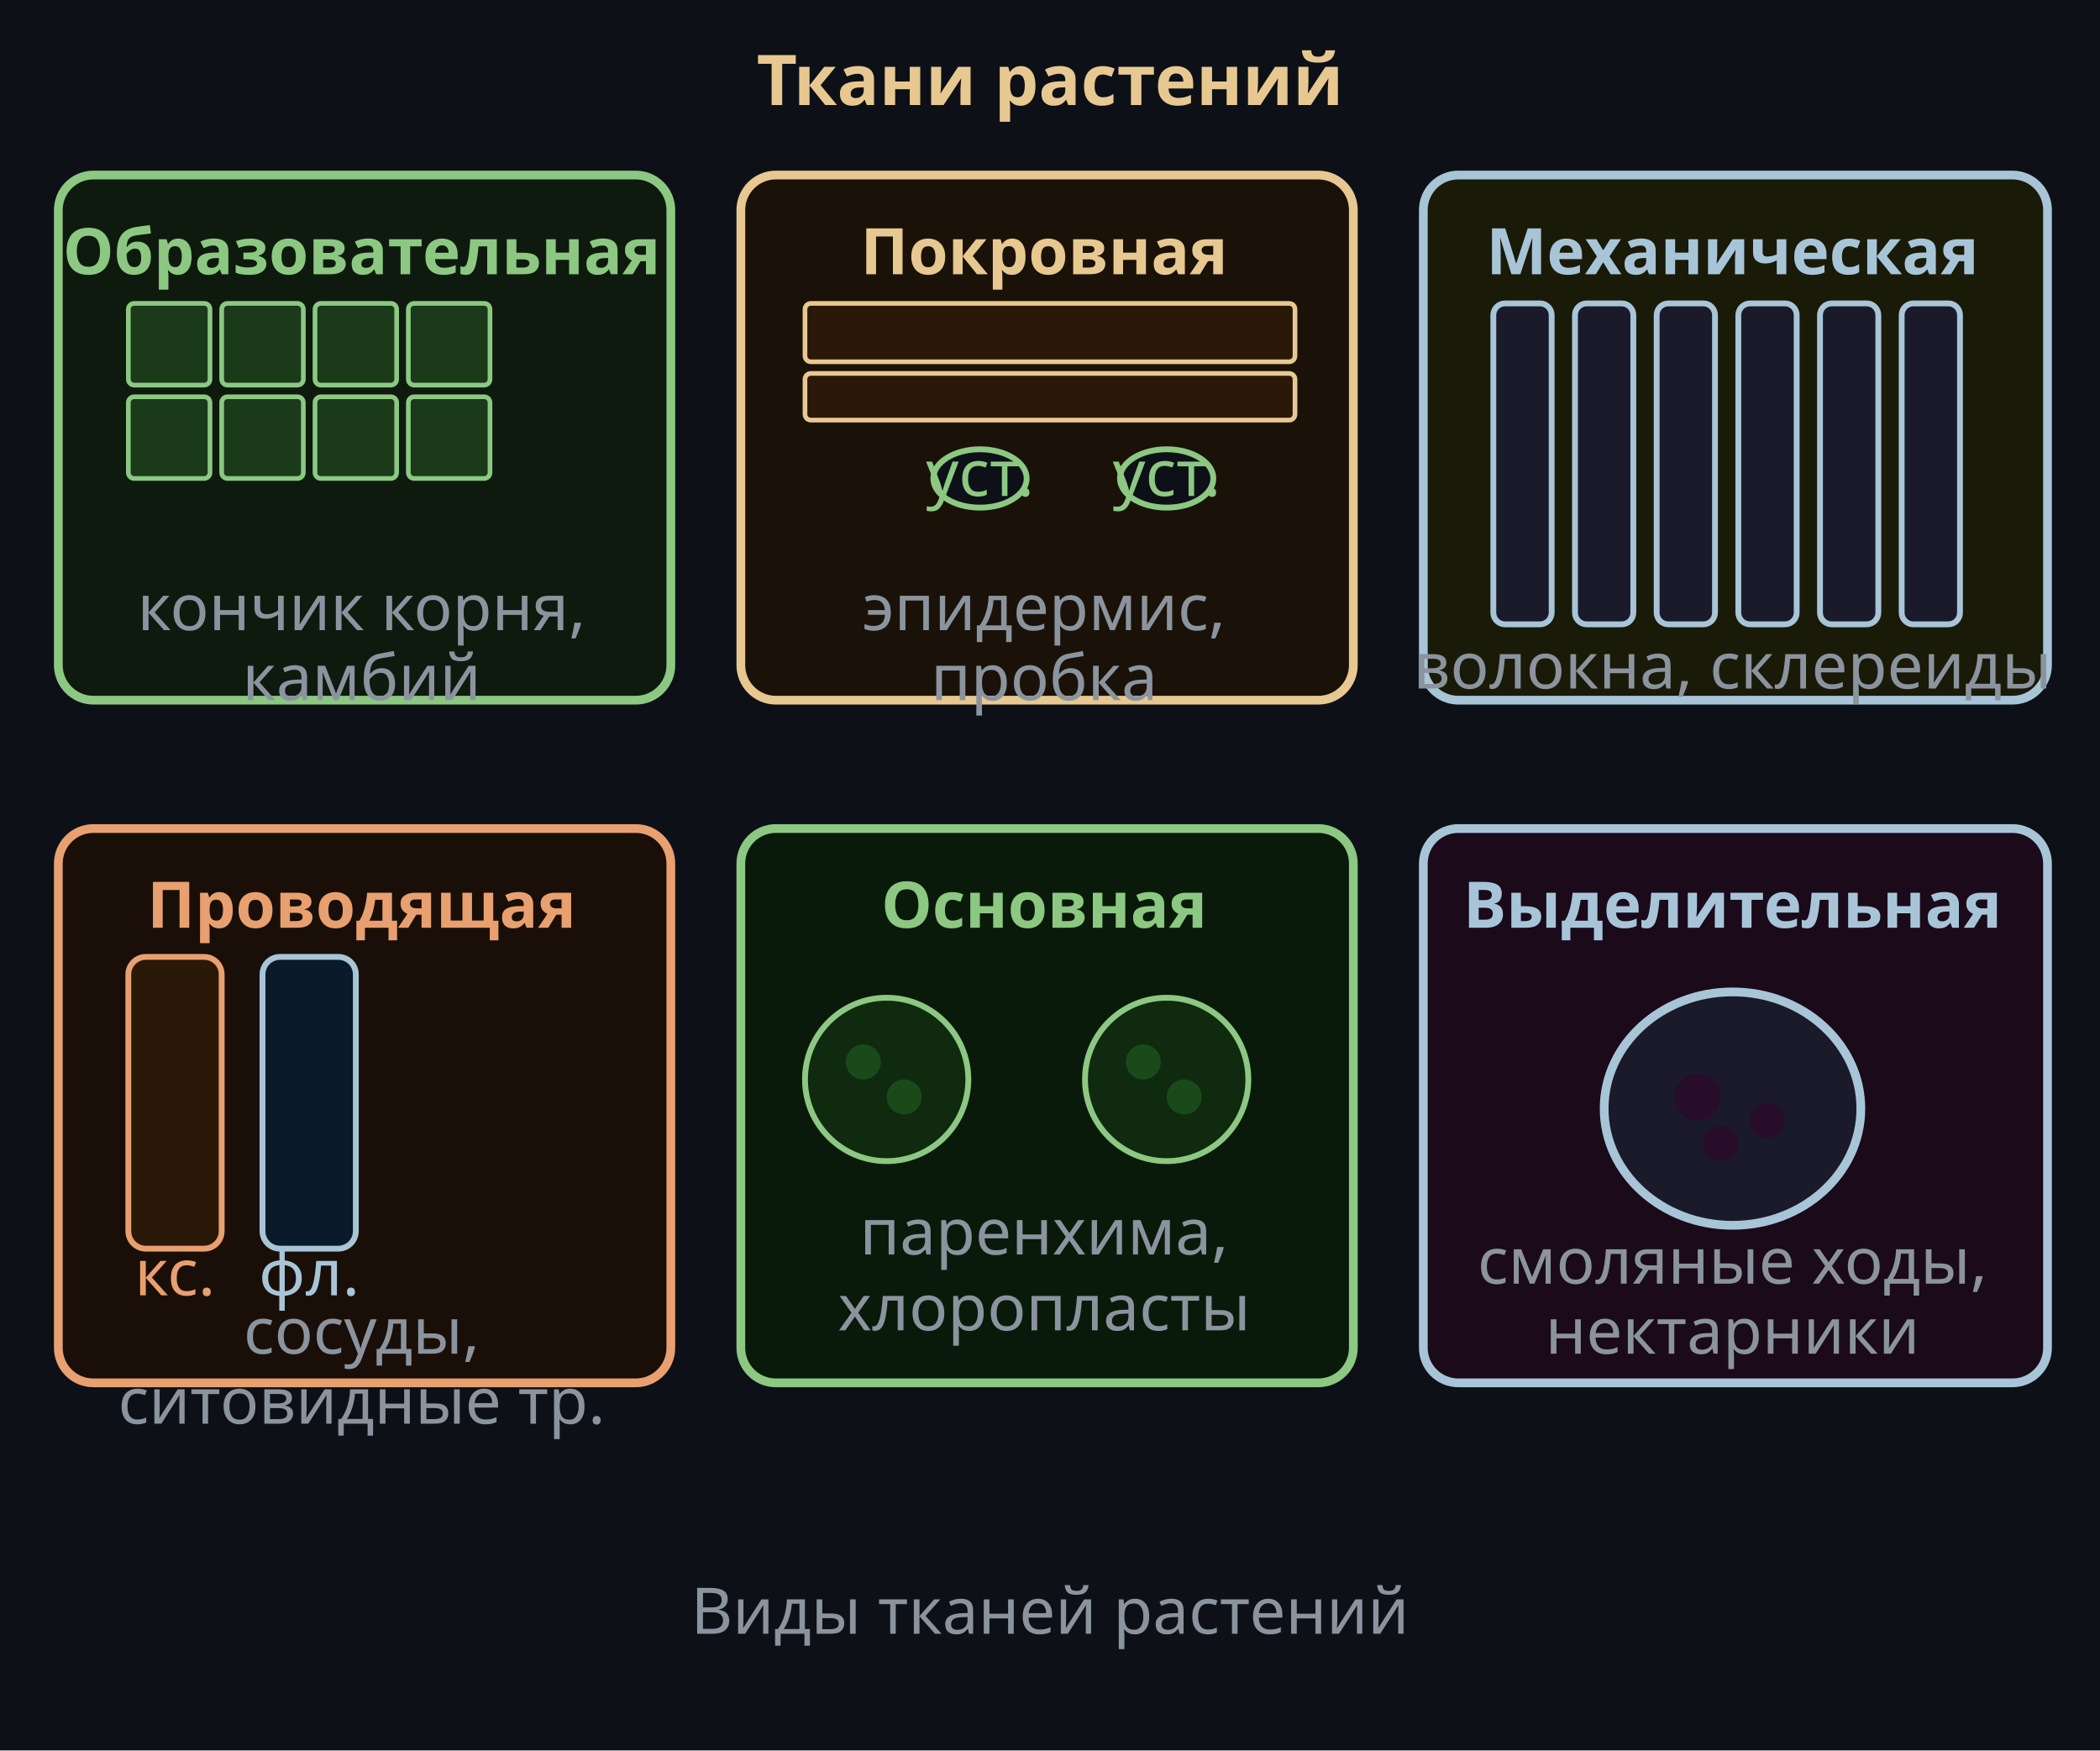
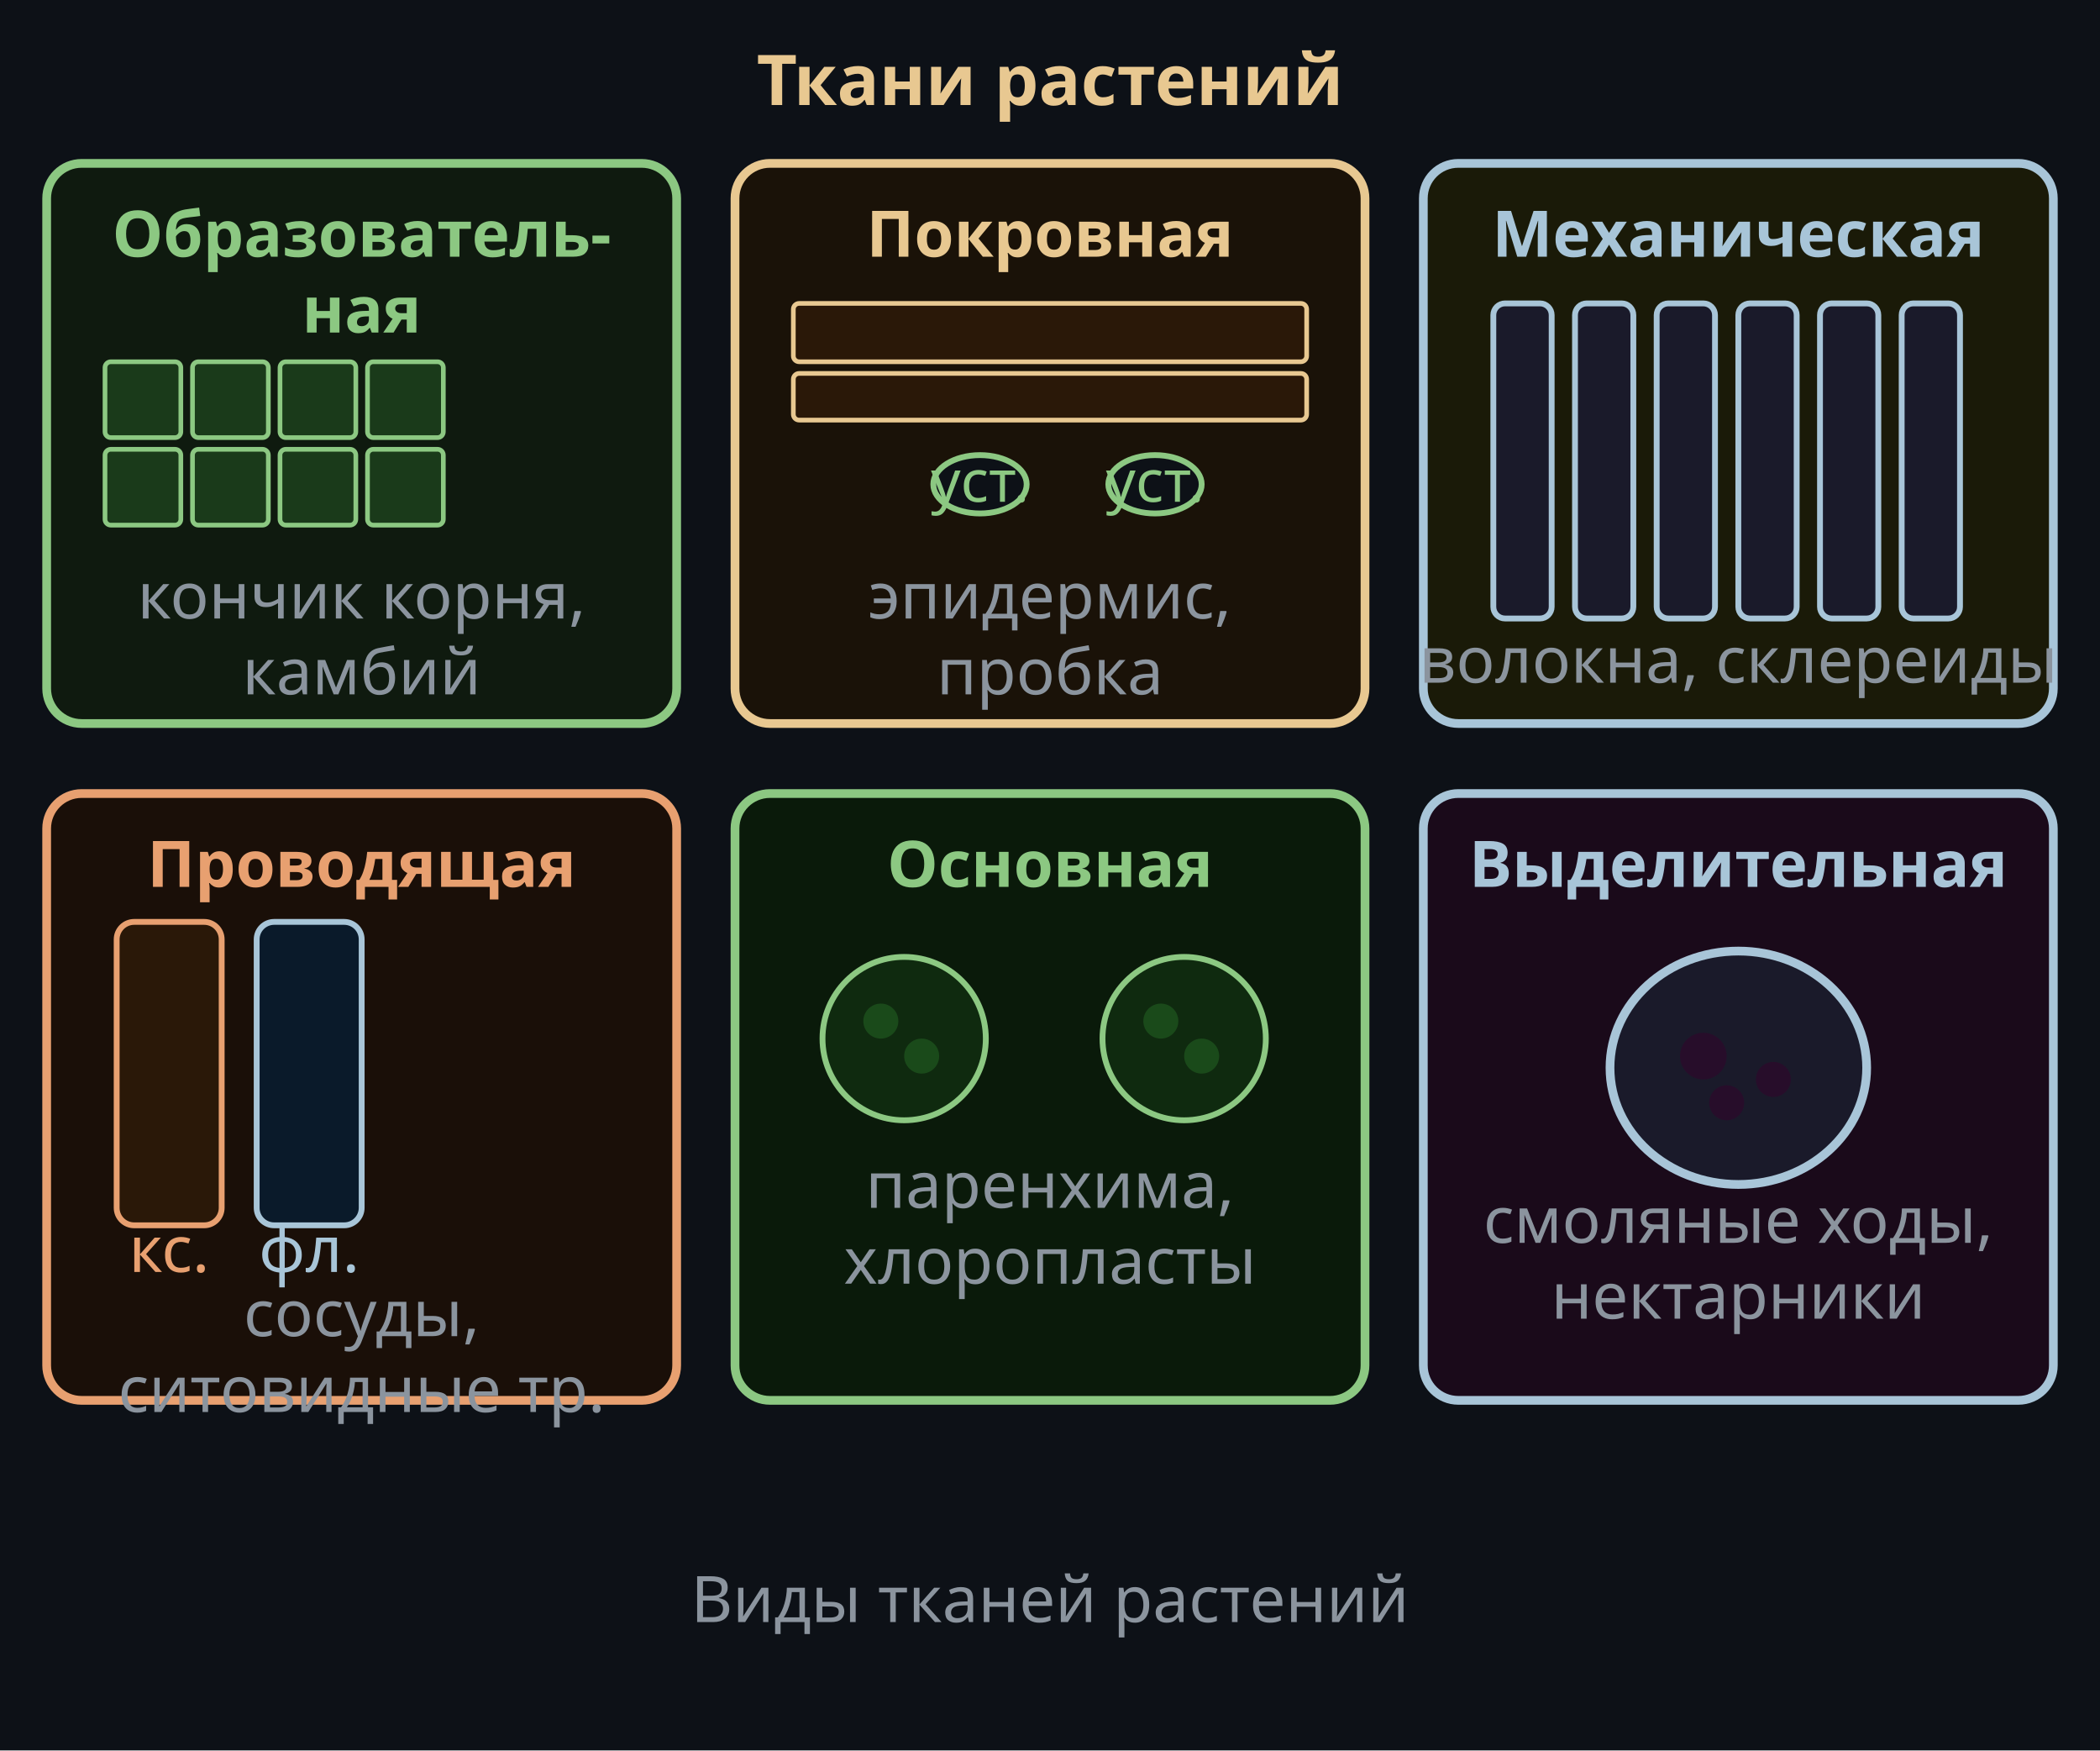
<svg xmlns="http://www.w3.org/2000/svg" viewBox="0 0 360 300" font-family="system-ui,sans-serif">
  <rect width="360" height="300" fill="#0d1117" />
  <text x="180" y="18" text-anchor="middle" font-size="12" fill="#e8c891" font-weight="600">Ткани растений</text>
-   <rect x="10" y="30" width="105" height="90" rx="6" fill="#0f1a0f" stroke="#8cc882" stroke-width="1.5" />
-   <text x="62" y="47" text-anchor="middle" font-size="11" fill="#8cc882" font-weight="600">Образовательная</text>
+   <rect x="8" y="28" width="108" height="96" rx="6" fill="#0f1a0f" stroke="#8cc882" stroke-width="1.5" />
+   <text x="62" y="44" text-anchor="middle" font-size="11" fill="#8cc882" font-weight="600">Образователь-</text>
+   <text x="62" y="57" text-anchor="middle" font-size="11" fill="#8cc882" font-weight="600">ная</text>
  <g fill="#1a3a1a" stroke="#8cc882" stroke-width="0.8">
-     <rect x="22" y="52" width="14" height="14" rx="1" />
-     <rect x="38" y="52" width="14" height="14" rx="1" />
-     <rect x="54" y="52" width="14" height="14" rx="1" />
-     <rect x="70" y="52" width="14" height="14" rx="1" />
-     <rect x="22" y="68" width="14" height="14" rx="1" />
-     <rect x="38" y="68" width="14" height="14" rx="1" />
-     <rect x="54" y="68" width="14" height="14" rx="1" />
-     <rect x="70" y="68" width="14" height="14" rx="1" />
+     <rect x="18" y="62" width="13" height="13" rx="1" />
+     <rect x="33" y="62" width="13" height="13" rx="1" />
+     <rect x="48" y="62" width="13" height="13" rx="1" />
+     <rect x="63" y="62" width="13" height="13" rx="1" />
+     <rect x="18" y="77" width="13" height="13" rx="1" />
+     <rect x="33" y="77" width="13" height="13" rx="1" />
+     <rect x="48" y="77" width="13" height="13" rx="1" />
+     <rect x="63" y="77" width="13" height="13" rx="1" />
  </g>
-   <text x="62" y="108" text-anchor="middle" font-size="11" fill="#8b949e">кончик корня,</text>
-   <text x="62" y="120" text-anchor="middle" font-size="11" fill="#8b949e">камбий</text>
-   <rect x="127" y="30" width="105" height="90" rx="6" fill="#1a1208" stroke="#e8c891" stroke-width="1.5" />
-   <text x="179" y="47" text-anchor="middle" font-size="11" fill="#e8c891" font-weight="600">Покровная</text>
+   <text x="62" y="106" text-anchor="middle" font-size="11" fill="#8b949e">кончик корня,</text>
+   <text x="62" y="119" text-anchor="middle" font-size="11" fill="#8b949e">камбий</text>
+   <rect x="126" y="28" width="108" height="96" rx="6" fill="#1a1208" stroke="#e8c891" stroke-width="1.5" />
+   <text x="180" y="44" text-anchor="middle" font-size="11" fill="#e8c891" font-weight="600">Покровная</text>
  <g fill="#2a1808" stroke="#e8c891" stroke-width="0.8">
-     <rect x="138" y="52" width="84" height="10" rx="1" />
-     <rect x="138" y="64" width="84" height="8" rx="1" />
+     <rect x="136" y="52" width="88" height="10" rx="1" />
+     <rect x="136" y="64" width="88" height="8" rx="1" />
  </g>
-   <ellipse cx="168" cy="82" rx="8" ry="5" fill="#0d1117" stroke="#8cc882" stroke-width="1" />
-   <text x="168" y="85" text-anchor="middle" font-size="11" fill="#8cc882">уст.</text>
-   <ellipse cx="200" cy="82" rx="8" ry="5" fill="#0d1117" stroke="#8cc882" stroke-width="1" />
-   <text x="200" y="85" text-anchor="middle" font-size="11" fill="#8cc882">уст.</text>
-   <text x="179" y="108" text-anchor="middle" font-size="11" fill="#8b949e">эпидермис,</text>
-   <text x="179" y="120" text-anchor="middle" font-size="11" fill="#8b949e">пробка</text>
-   <rect x="244" y="30" width="107" height="90" rx="6" fill="#1a1a08" stroke="#a8c5d8" stroke-width="1.5" />
-   <text x="297" y="47" text-anchor="middle" font-size="11" fill="#a8c5d8" font-weight="600">Механическая</text>
+   <ellipse cx="168" cy="83" rx="8" ry="5" fill="#0d1117" stroke="#8cc882" stroke-width="1" />
+   <text x="168" y="86" text-anchor="middle" font-size="10" fill="#8cc882">уст.</text>
+   <ellipse cx="198" cy="83" rx="8" ry="5" fill="#0d1117" stroke="#8cc882" stroke-width="1" />
+   <text x="198" y="86" text-anchor="middle" font-size="10" fill="#8cc882">уст.</text>
+   <text x="180" y="106" text-anchor="middle" font-size="11" fill="#8b949e">эпидермис,</text>
+   <text x="180" y="119" text-anchor="middle" font-size="11" fill="#8b949e">пробка</text>
+   <rect x="244" y="28" width="108" height="96" rx="6" fill="#1a1a08" stroke="#a8c5d8" stroke-width="1.5" />
+   <text x="298" y="44" text-anchor="middle" font-size="11" fill="#a8c5d8" font-weight="600">Механическая</text>
  <g fill="#1a1a2a" stroke="#a8c5d8" stroke-width="1">
-     <rect x="256" y="52" width="10" height="55" rx="2" />
-     <rect x="270" y="52" width="10" height="55" rx="2" />
-     <rect x="284" y="52" width="10" height="55" rx="2" />
-     <rect x="298" y="52" width="10" height="55" rx="2" />
-     <rect x="312" y="52" width="10" height="55" rx="2" />
-     <rect x="326" y="52" width="10" height="55" rx="2" />
+     <rect x="256" y="52" width="10" height="54" rx="2" />
+     <rect x="270" y="52" width="10" height="54" rx="2" />
+     <rect x="284" y="52" width="10" height="54" rx="2" />
+     <rect x="298" y="52" width="10" height="54" rx="2" />
+     <rect x="312" y="52" width="10" height="54" rx="2" />
+     <rect x="326" y="52" width="10" height="54" rx="2" />
  </g>
-   <text x="297" y="118" text-anchor="middle" font-size="11" fill="#8b949e">волокна, склереиды</text>
-   <rect x="10" y="142" width="105" height="95" rx="6" fill="#1a0f08" stroke="#e8a070" stroke-width="1.5" />
-   <text x="62" y="159" text-anchor="middle" font-size="11" fill="#e8a070" font-weight="600">Проводящая</text>
-   <rect x="22" y="164" width="16" height="50" rx="3" fill="#2a1808" stroke="#e8a070" stroke-width="1" />
-   <text x="30" y="222" text-anchor="middle" font-size="11" fill="#e8a070">кс.</text>
-   <rect x="45" y="164" width="16" height="50" rx="3" fill="#0a1a2a" stroke="#a8c5d8" stroke-width="1" />
-   <text x="53" y="222" text-anchor="middle" font-size="11" fill="#a8c5d8">фл.</text>
-   <text x="62" y="232" text-anchor="middle" font-size="11" fill="#8b949e">сосуды,</text>
-   <text x="62" y="244" text-anchor="middle" font-size="11" fill="#8b949e">ситовидные тр.</text>
-   <rect x="127" y="142" width="105" height="95" rx="6" fill="#0a1a0a" stroke="#8cc882" stroke-width="1.5" />
-   <text x="179" y="159" text-anchor="middle" font-size="11" fill="#8cc882" font-weight="600">Основная</text>
-   <circle cx="152" cy="185" r="14" fill="#0f2a0f" stroke="#8cc882" stroke-width="1" />
-   <circle cx="148" cy="182" r="3" fill="#1a4a1a" />
-   <circle cx="155" cy="188" r="3" fill="#1a4a1a" />
-   <circle cx="200" cy="185" r="14" fill="#0f2a0f" stroke="#8cc882" stroke-width="1" />
-   <circle cx="196" cy="182" r="3" fill="#1a4a1a" />
-   <circle cx="203" cy="188" r="3" fill="#1a4a1a" />
-   <text x="179" y="215" text-anchor="middle" font-size="11" fill="#8b949e">паренхима,</text>
-   <text x="179" y="228" text-anchor="middle" font-size="11" fill="#8b949e">хлоропласты</text>
-   <rect x="244" y="142" width="107" height="95" rx="6" fill="#1a0a1a" stroke="#a8c5d8" stroke-width="1.5" />
-   <text x="297" y="159" text-anchor="middle" font-size="11" fill="#a8c5d8" font-weight="600">Выделительная</text>
-   <ellipse cx="297" cy="190" rx="22" ry="20" fill="#1a1a2a" stroke="#a8c5d8" stroke-width="1.5" />
-   <circle cx="291" cy="188" r="4" fill="#2a0a2a" opacity="0.8" />
-   <circle cx="303" cy="192" r="3" fill="#2a0a2a" opacity="0.8" />
-   <circle cx="295" cy="196" r="3" fill="#2a0a2a" opacity="0.8" />
-   <text x="297" y="220" text-anchor="middle" font-size="11" fill="#8b949e">смоляные ходы,</text>
-   <text x="297" y="232" text-anchor="middle" font-size="11" fill="#8b949e">нектарники</text>
-   <text x="180" y="280" text-anchor="middle" font-size="11" fill="#8b949e">Виды тканей растений</text>
+   <text x="298" y="117" text-anchor="middle" font-size="11" fill="#8b949e" textLength="104" lengthAdjust="spacing">волокна, склереиды</text>
+   <rect x="8" y="136" width="108" height="104" rx="6" fill="#1a0f08" stroke="#e8a070" stroke-width="1.5" />
+   <text x="62" y="152" text-anchor="middle" font-size="11" fill="#e8a070" font-weight="600">Проводящая</text>
+   <rect x="20" y="158" width="18" height="52" rx="3" fill="#2a1808" stroke="#e8a070" stroke-width="1" />
+   <text x="29" y="218" text-anchor="middle" font-size="11" fill="#e8a070">кс.</text>
+   <rect x="44" y="158" width="18" height="52" rx="3" fill="#0a1a2a" stroke="#a8c5d8" stroke-width="1" />
+   <text x="53" y="218" text-anchor="middle" font-size="11" fill="#a8c5d8">фл.</text>
+   <text x="62" y="229" text-anchor="middle" font-size="11" fill="#8b949e">сосуды,</text>
+   <text x="62" y="242" text-anchor="middle" font-size="11" fill="#8b949e" textLength="100" lengthAdjust="spacing">ситовидные тр.</text>
+   <rect x="126" y="136" width="108" height="104" rx="6" fill="#0a1a0a" stroke="#8cc882" stroke-width="1.5" />
+   <text x="180" y="152" text-anchor="middle" font-size="11" fill="#8cc882" font-weight="600">Основная</text>
+   <circle cx="155" cy="178" r="14" fill="#0f2a0f" stroke="#8cc882" stroke-width="1" />
+   <circle cx="151" cy="175" r="3" fill="#1a4a1a" />
+   <circle cx="158" cy="181" r="3" fill="#1a4a1a" />
+   <circle cx="203" cy="178" r="14" fill="#0f2a0f" stroke="#8cc882" stroke-width="1" />
+   <circle cx="199" cy="175" r="3" fill="#1a4a1a" />
+   <circle cx="206" cy="181" r="3" fill="#1a4a1a" />
+   <text x="180" y="207" text-anchor="middle" font-size="11" fill="#8b949e">паренхима,</text>
+   <text x="180" y="220" text-anchor="middle" font-size="11" fill="#8b949e">хлоропласты</text>
+   <rect x="244" y="136" width="108" height="104" rx="6" fill="#1a0a1a" stroke="#a8c5d8" stroke-width="1.5" />
+   <text x="298" y="152" text-anchor="middle" font-size="11" fill="#a8c5d8" font-weight="600">Выделительная</text>
+   <ellipse cx="298" cy="183" rx="22" ry="20" fill="#1a1a2a" stroke="#a8c5d8" stroke-width="1.5" />
+   <circle cx="292" cy="181" r="4" fill="#2a0a2a" opacity="0.8" />
+   <circle cx="304" cy="185" r="3" fill="#2a0a2a" opacity="0.8" />
+   <circle cx="296" cy="189" r="3" fill="#2a0a2a" opacity="0.8" />
+   <text x="298" y="213" text-anchor="middle" font-size="11" fill="#8b949e">смоляные ходы,</text>
+   <text x="298" y="226" text-anchor="middle" font-size="11" fill="#8b949e">нектарники</text>
+   <text x="180" y="278" text-anchor="middle" font-size="11" fill="#8b949e">Виды тканей растений</text>
</svg>
